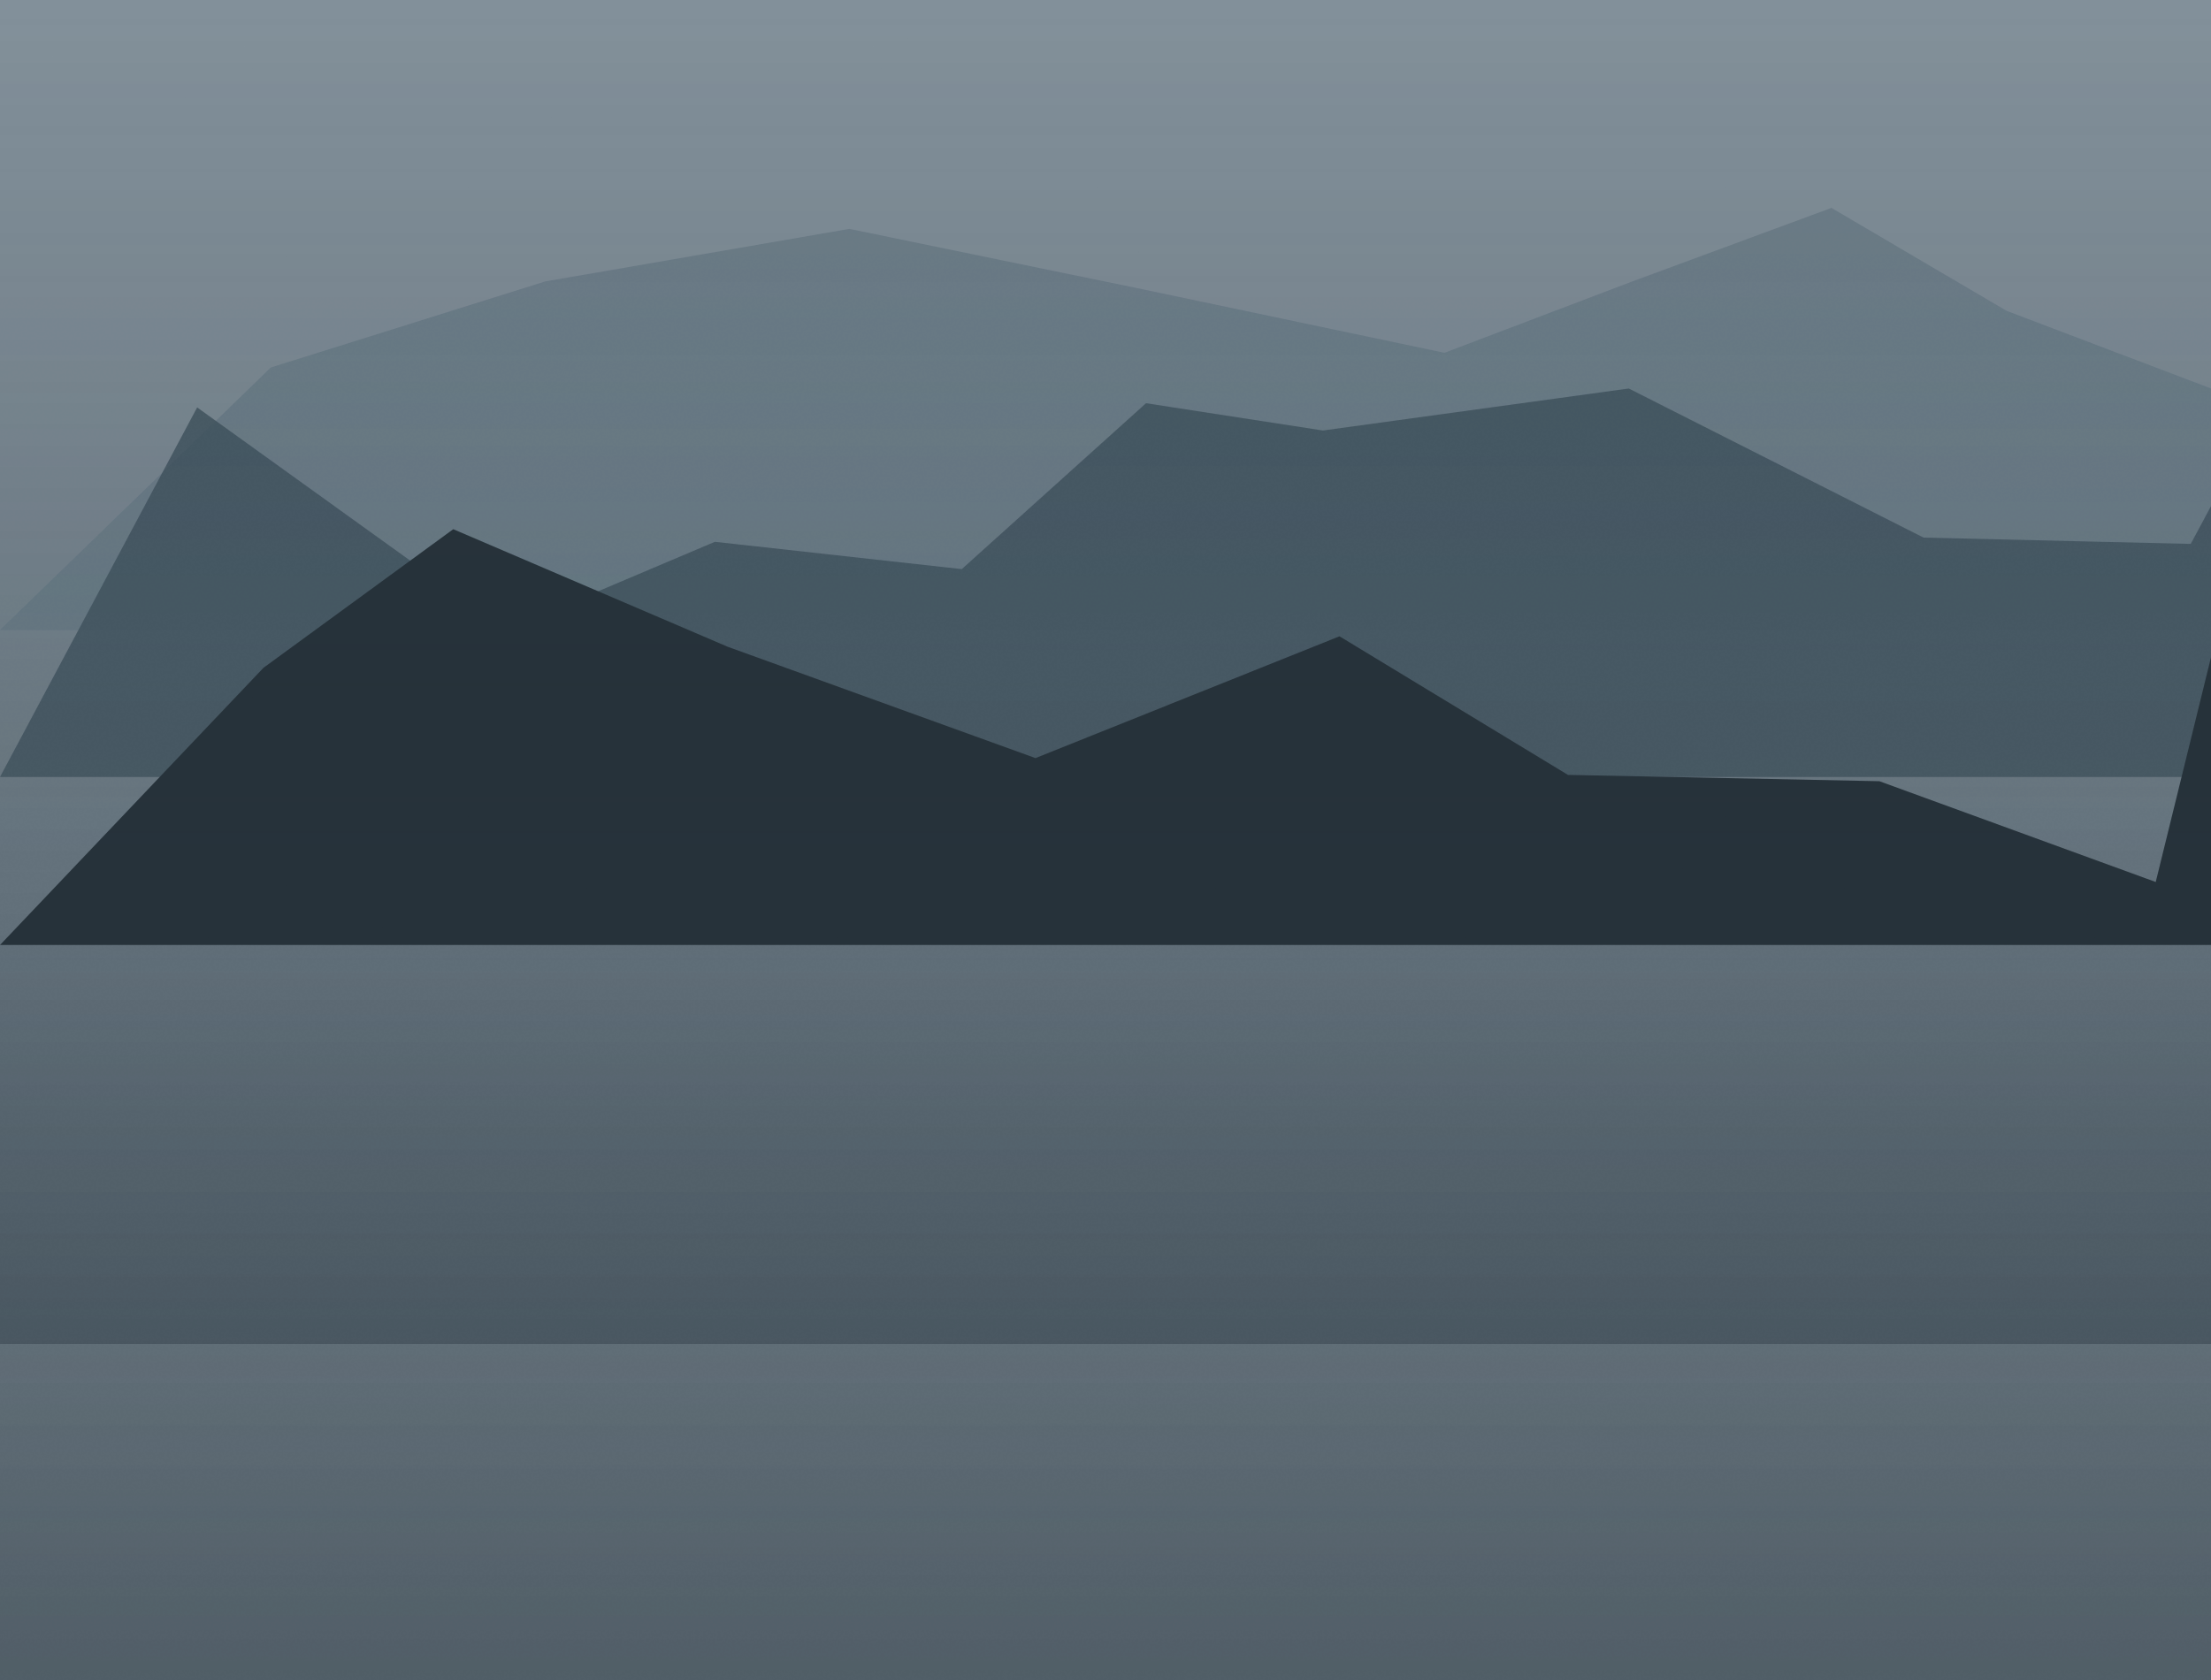
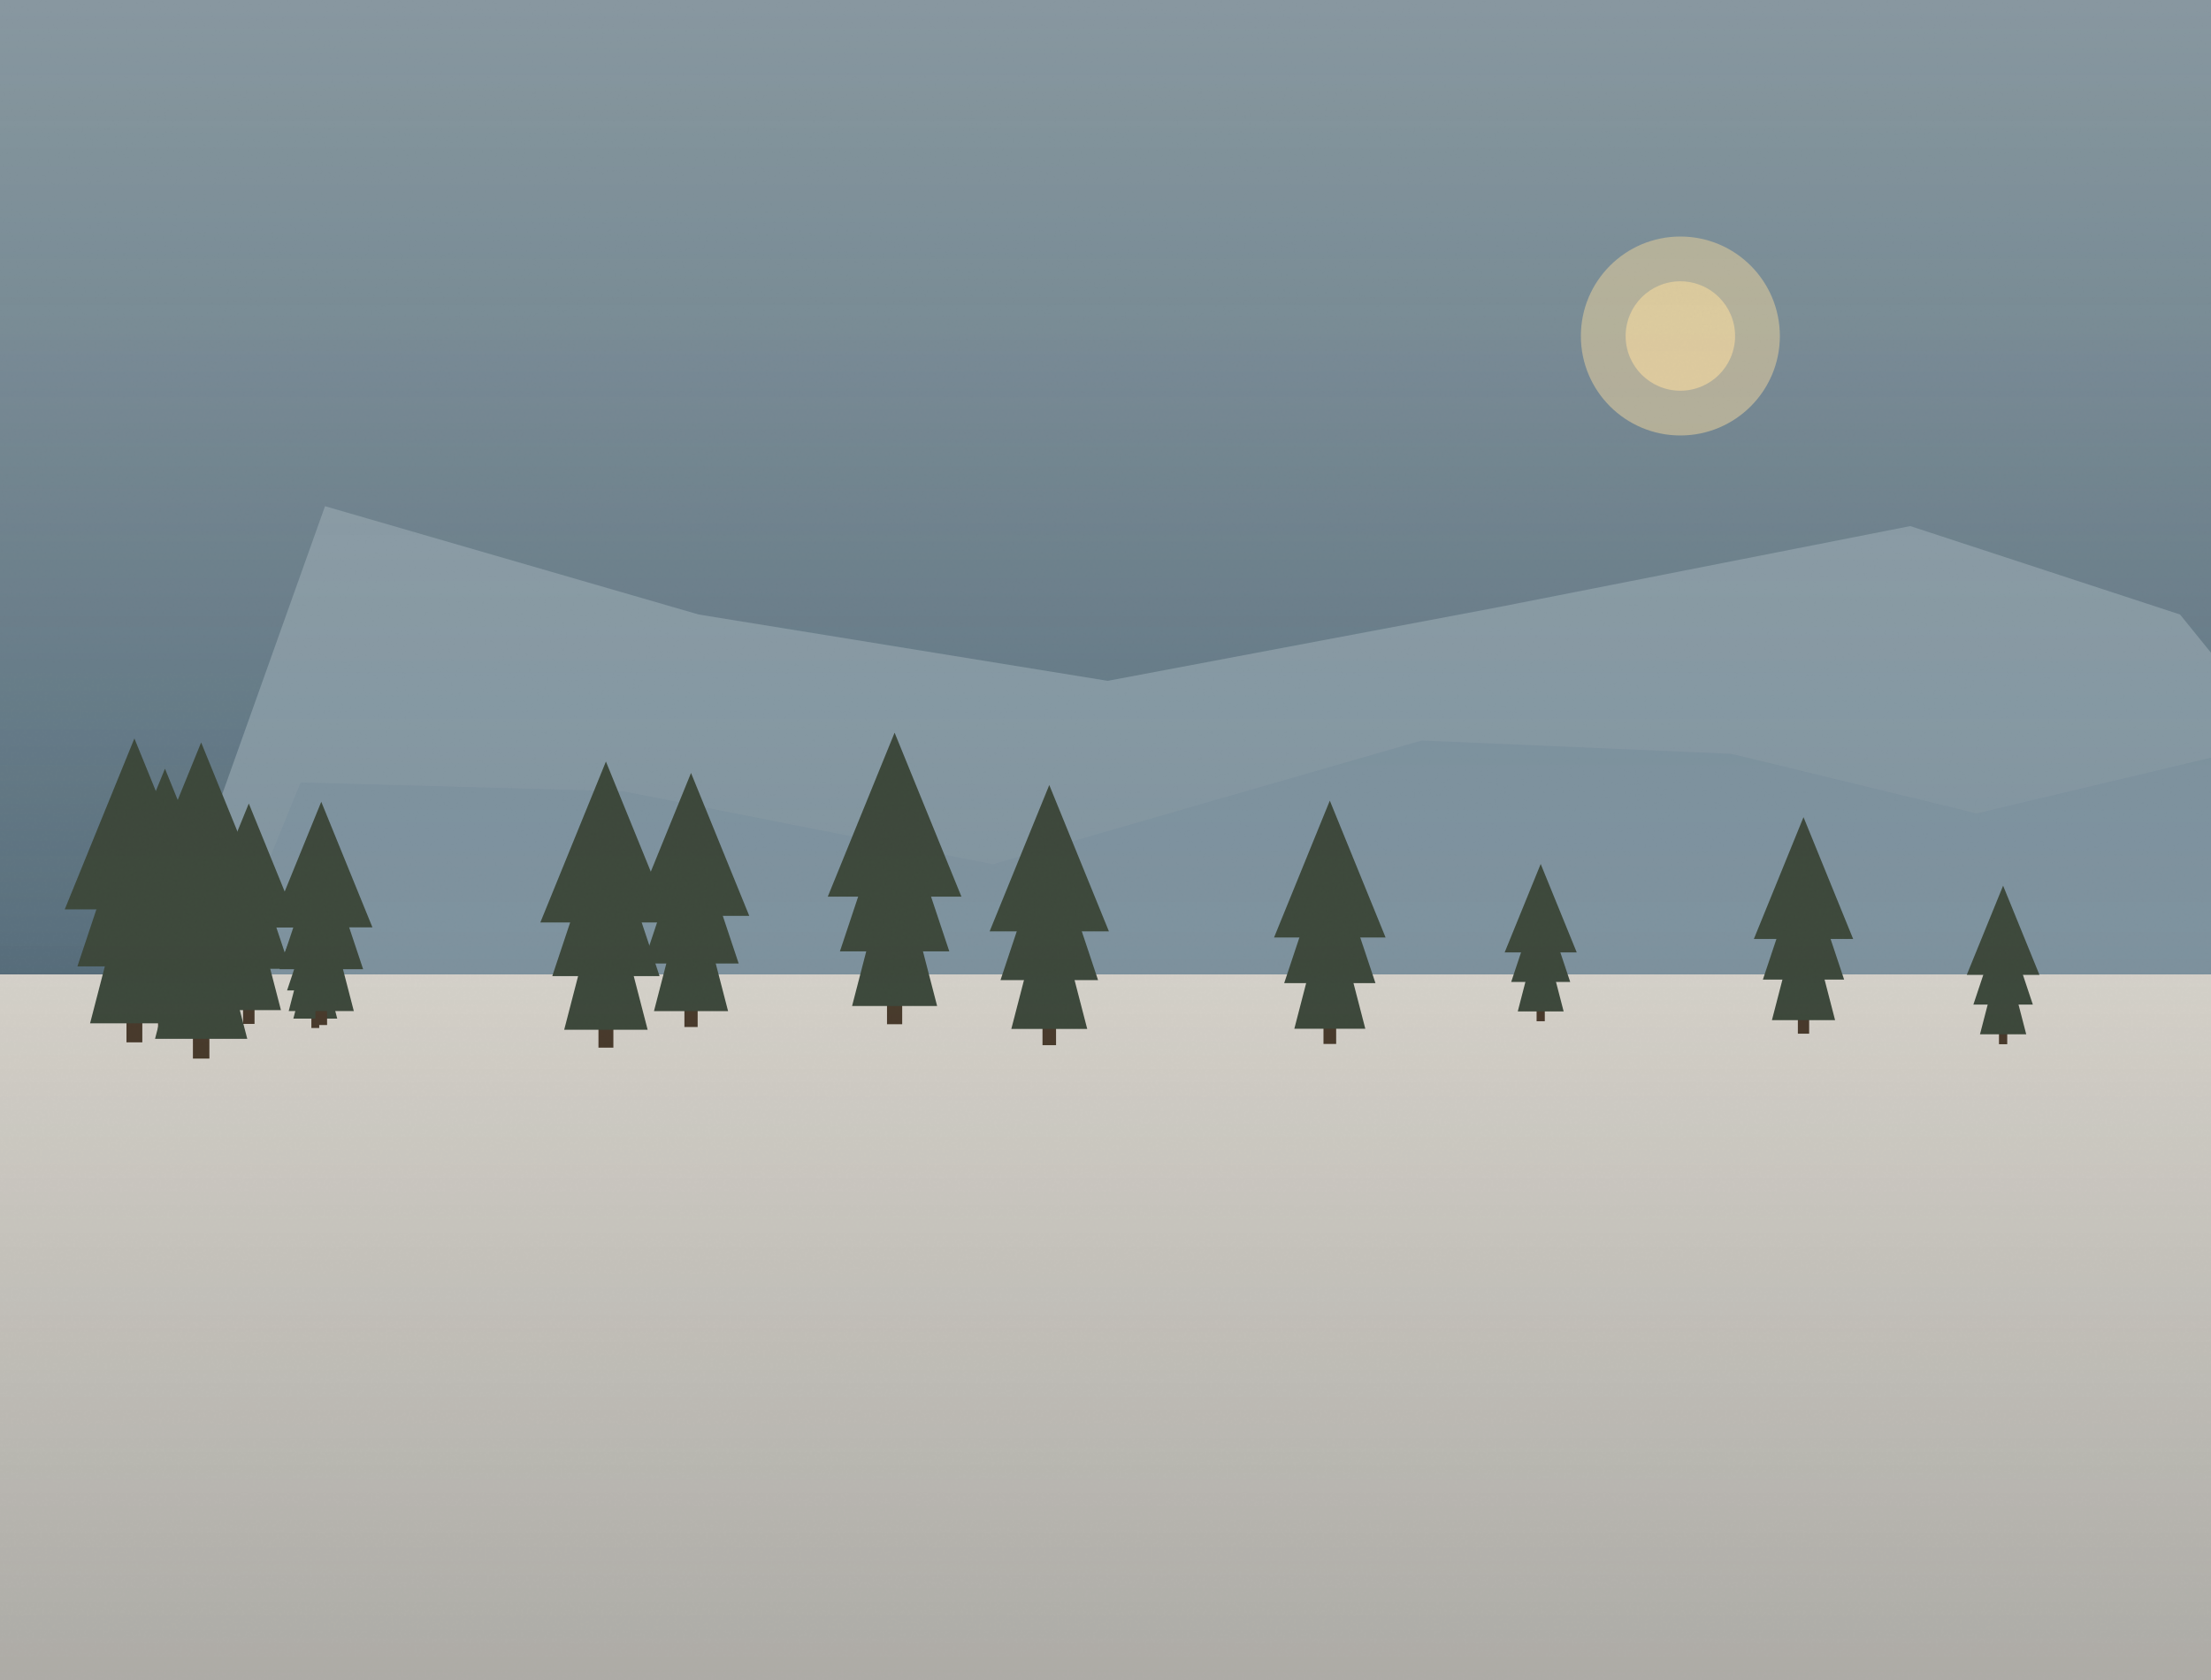
<svg xmlns="http://www.w3.org/2000/svg" viewBox="0 0 1000 760" width="1000" height="760" role="img" aria-label="Výhled na hory">
  <defs>
    <linearGradient id="sky-11" x1="0" y1="0" x2="0" y2="1">
-       <stop offset="0%" stop-color="#8E9CA6" />
-       <stop offset="100%" stop-color="#3E4C56" />
+       <stop offset="0%" stop-color="#93A4AC" />
+       <stop offset="55%" stop-color="#5C7280" />
+       <stop offset="100%" stop-color="#2B3A42" />
    </linearGradient>
-     <linearGradient id="vig-11" x1="0" y1="0" x2="0" y2="1">
-       <stop offset="0%" stop-color="#26323A" stop-opacity="0.10" />
-       <stop offset="55%" stop-color="#26323A" stop-opacity="0" />
-       <stop offset="100%" stop-color="#26323A" stop-opacity="0.22" />
-     </linearGradient>
-     <filter id="grain-11">
-       <feTurbulence type="fractalNoise" baseFrequency="0.9" numOctaves="2" stitchTiles="stitch" result="noise" />
-       <feColorMatrix in="noise" type="matrix" values="0 0 0 0 0  0 0 0 0 0  0 0 0 0 0  0 0 0 0.02 0" />
-     </filter>
  </defs>
  <rect width="1000" height="760" fill="url(#sky-11)" />
-   <g transform="scale(0.8333333,0.95)">
-     <path d="M0,300 L147,175 L296,134 L461,109 L616,137 L784,168 L886,134 L994,99 L1089,148 L1200,185 L1200,300 Z" fill="#5E7280" opacity="0.55" />
-     <path d="M0,300 L107,124 L275,230 L388,188 L522,201 L622,122 L718,135 L884,115 L1044,186 L1189,189 L1200,171 L1200,300 Z" fill="#3F515D" opacity="0.8" transform="translate(0,70)" />
-     <path d="M0,300 L143,168 L246,102 L395,158 L562,211 L727,153 L851,219 L1020,222 L1170,270 L1200,163 L1200,300 Z" fill="#26323A" transform="translate(0,150)" />
-     <rect x="0" y="640" width="1200" height="160" fill="#B7C4CB" opacity="0.25" />
-   </g>
-   <rect width="1000" height="760" filter="url(#grain-11)" opacity="0.6" />
+   <circle cx="760.0" cy="152.0" r="45.0" fill="#F0D9A6" opacity="0.55" />
+   <circle cx="760.0" cy="152.0" r="24.75" fill="#F0D9A6" opacity="0.85" />
+   <path d="M0,641 L147,229 L316,278 L501,308 L676,275 L864,238 L986,278 L1020,320 L1020,641 Z" fill="#A9BAC2" opacity="0.5" />
+   <path d="M0,686 L136,354 L282,358 L449,391 L643,335 L783,341 L894,368 L1020,338 L1020,686 Z" fill="#7E93A0" opacity="0.8" />
+   <rect x="0" y="440.8" width="1000" height="319.2" fill="#D8D4CC" />
+   <rect x="471.506" y="460.559" width="6.13" height="12.26" fill="#4A3B2C" />
+   <path d="M474.571,399.26 L457.407,465.463 L491.734,465.463 Z" fill="#3E4A3C" />
+   <path d="M474.571,377.192 L452.503,443.395 L496.638,443.395 Z" fill="#3E4A3C" />
+   <path d="M474.571,355.125 L447.599,421.327 L501.542,421.327 Z" fill="#3E4A3C" />
+   <rect x="140.829" y="457.961" width="3.543" height="7.087" fill="#4A3B2C" />
+   <path d="M142.6,422.527 L132.679,460.796 L152.522,460.796 Z" fill="#3E4A3C" />
+   <path d="M142.6,409.771 L129.844,448.04 L155.357,448.04 Z" fill="#3E4A3C" />
+   <path d="M142.6,397.014 L127.009,435.283 L158.191,435.283 Z" fill="#3E4A3C" />
+   <rect x="270.677" y="460.456" width="6.741" height="13.483" fill="#4A3B2C" />
+   <path d="M274.048,393.042 L255.172,465.849 L292.924,465.849 Z" fill="#3E4A3C" />
+   <path d="M274.048,368.773 L249.779,441.58 L298.317,441.58 Z" fill="#3E4A3C" />
+   <path d="M274.048,344.504 L244.386,417.311 L303.71,417.311 Z" fill="#3E4A3C" />
+   <rect x="598.591" y="460.795" width="5.733" height="11.466" fill="#4A3B2C" />
+   <path d="M601.457,403.467 L585.405,465.381 L617.509,465.381 Z" fill="#3E4A3C" />
+   <path d="M601.457,382.829 L580.819,444.743 L622.095,444.743 Z" fill="#3E4A3C" />
+   <path d="M601.457,362.191 L576.233,424.105 L626.681,424.105 Z" fill="#3E4A3C" />
+   <rect x="142.673" y="453.188" width="5.26" height="10.52" fill="#4A3B2C" />
+   <path d="M145.303,400.586 L130.574,457.396 L160.031,457.396 Z" fill="#3E4A3C" />
+   <path d="M145.303,381.649 L126.366,438.459 L164.24,438.459 Z" fill="#3E4A3C" />
+   <path d="M145.303,362.712 L122.158,419.523 L168.448,419.523 Z" fill="#3E4A3C" />
+   <rect x="904.105" y="464.913" width="3.735" height="7.471" fill="#4A3B2C" />
+   <path d="M905.973,427.56 L895.514,467.901 L916.432,467.901 Z" fill="#3E4A3C" />
+   <path d="M905.973,414.113 L892.526,454.454 L919.42,454.454 Z" fill="#3E4A3C" />
+   <path d="M905.973,400.666 L889.538,441.007 L922.408,441.007 Z" fill="#3E4A3C" />
+   <rect x="71.486" y="455.194" width="6.248" height="12.496" fill="#4A3B2C" />
+   <path d="M74.61,392.716 L57.116,460.192 L92.103,460.192 Z" fill="#3E4A3C" />
+   <path d="M74.61,370.224 L52.118,437.7 L97.102,437.7 Z" fill="#3E4A3C" />
+   <path d="M74.61,347.732 L47.119,415.208 L102.1,415.208 Z" fill="#3E4A3C" />
+   <rect x="401.179" y="449.602" width="6.87" height="13.739" fill="#4A3B2C" />
+   <path d="M404.614,380.906 L385.379,455.098 L423.849,455.098 Z" fill="#3E4A3C" />
+   <path d="M404.614,356.175 L379.884,430.367 L429.345,430.367 Z" fill="#3E4A3C" />
+   <path d="M404.614,331.445 L374.388,405.636 L434.841,405.636 Z" fill="#3E4A3C" />
+   <rect x="57.205" y="457.215" width="7.16" height="14.32" fill="#4A3B2C" />
+   <path d="M60.785,385.613 L40.736,462.943 L80.833,462.943 Z" fill="#3E4A3C" />
+   <path d="M60.785,359.837 L35.008,437.166 L86.561,437.166 Z" fill="#3E4A3C" />
+   <path d="M60.785,334.06 L29.28,411.39 L92.289,411.39 Z" fill="#3E4A3C" />
+   <rect x="87.254" y="463.989" width="7.449" height="14.897" fill="#4A3B2C" />
+   <path d="M90.978,389.503 L70.122,469.947 L111.834,469.947 Z" fill="#3E4A3C" />
+   <path d="M90.978,362.688 L64.163,443.133 L117.793,443.133 Z" fill="#3E4A3C" />
+   <path d="M90.978,335.874 L58.204,416.318 L123.752,416.318 Z" fill="#3E4A3C" />
+   <rect x="109.931" y="452.807" width="5.193" height="10.386" fill="#4A3B2C" />
+   <path d="M112.528,400.879 L97.988,456.961 L127.068,456.961 Z" fill="#3E4A3C" />
+   <path d="M112.528,382.184 L93.833,438.267 L131.222,438.267 Z" fill="#3E4A3C" />
+   <path d="M112.528,363.49 L89.679,419.573 L135.376,419.573 Z" fill="#3E4A3C" />
+   <rect x="309.548" y="452.628" width="5.986" height="11.972" fill="#4A3B2C" />
+   <path d="M312.541,392.77 L295.78,457.416 L329.301,457.416 Z" fill="#3E4A3C" />
+   <path d="M312.541,371.221 L290.992,435.867 L334.09,435.867 Z" fill="#3E4A3C" />
+   <path d="M312.541,349.672 L286.203,414.319 L338.878,414.319 Z" fill="#3E4A3C" />
+   <rect x="694.982" y="454.575" width="3.705" height="7.411" fill="#4A3B2C" />
+   <path d="M696.834,417.521 L686.459,457.539 L707.21,457.539 Z" fill="#3E4A3C" />
+   <path d="M696.834,404.181 L683.495,444.2 L710.174,444.2 Z" fill="#3E4A3C" />
+   <path d="M696.834,390.842 L680.531,430.86 L713.138,430.86 Z" fill="#3E4A3C" />
+   <rect x="813.147" y="457.42" width="5.102" height="10.204" fill="#4A3B2C" />
+   <path d="M815.698,406.399 L801.412,461.501 L829.983,461.501 Z" fill="#3E4A3C" />
+   <path d="M815.698,388.032 L797.33,443.134 L834.065,443.134 Z" fill="#3E4A3C" />
+   <path d="M815.698,369.664 L793.249,424.767 L838.147,424.767 Z" fill="#3E4A3C" />
+   <defs>
+     <filter id="grain-11">
+       <feTurbulence type="fractalNoise" baseFrequency="0.85" numOctaves="2" stitchTiles="stitch" />
+       <feColorMatrix type="matrix" values="0 0 0 0 0  0 0 0 0 0  0 0 0 0 0  0 0 0 0.025 0" />
+     </filter>
+     <linearGradient id="vig-11" x1="0" y1="0" x2="0" y2="1">
+       <stop offset="0%" stop-color="#161E23" stop-opacity="0.08" />
+       <stop offset="55%" stop-color="#161E23" stop-opacity="0" />
+       <stop offset="100%" stop-color="#161E23" stop-opacity="0.22" />
+     </linearGradient>
+   </defs>
+   <rect width="1000" height="760" filter="url(#grain-11)" opacity="0.5" />
  <rect width="1000" height="760" fill="url(#vig-11)" />
</svg>
